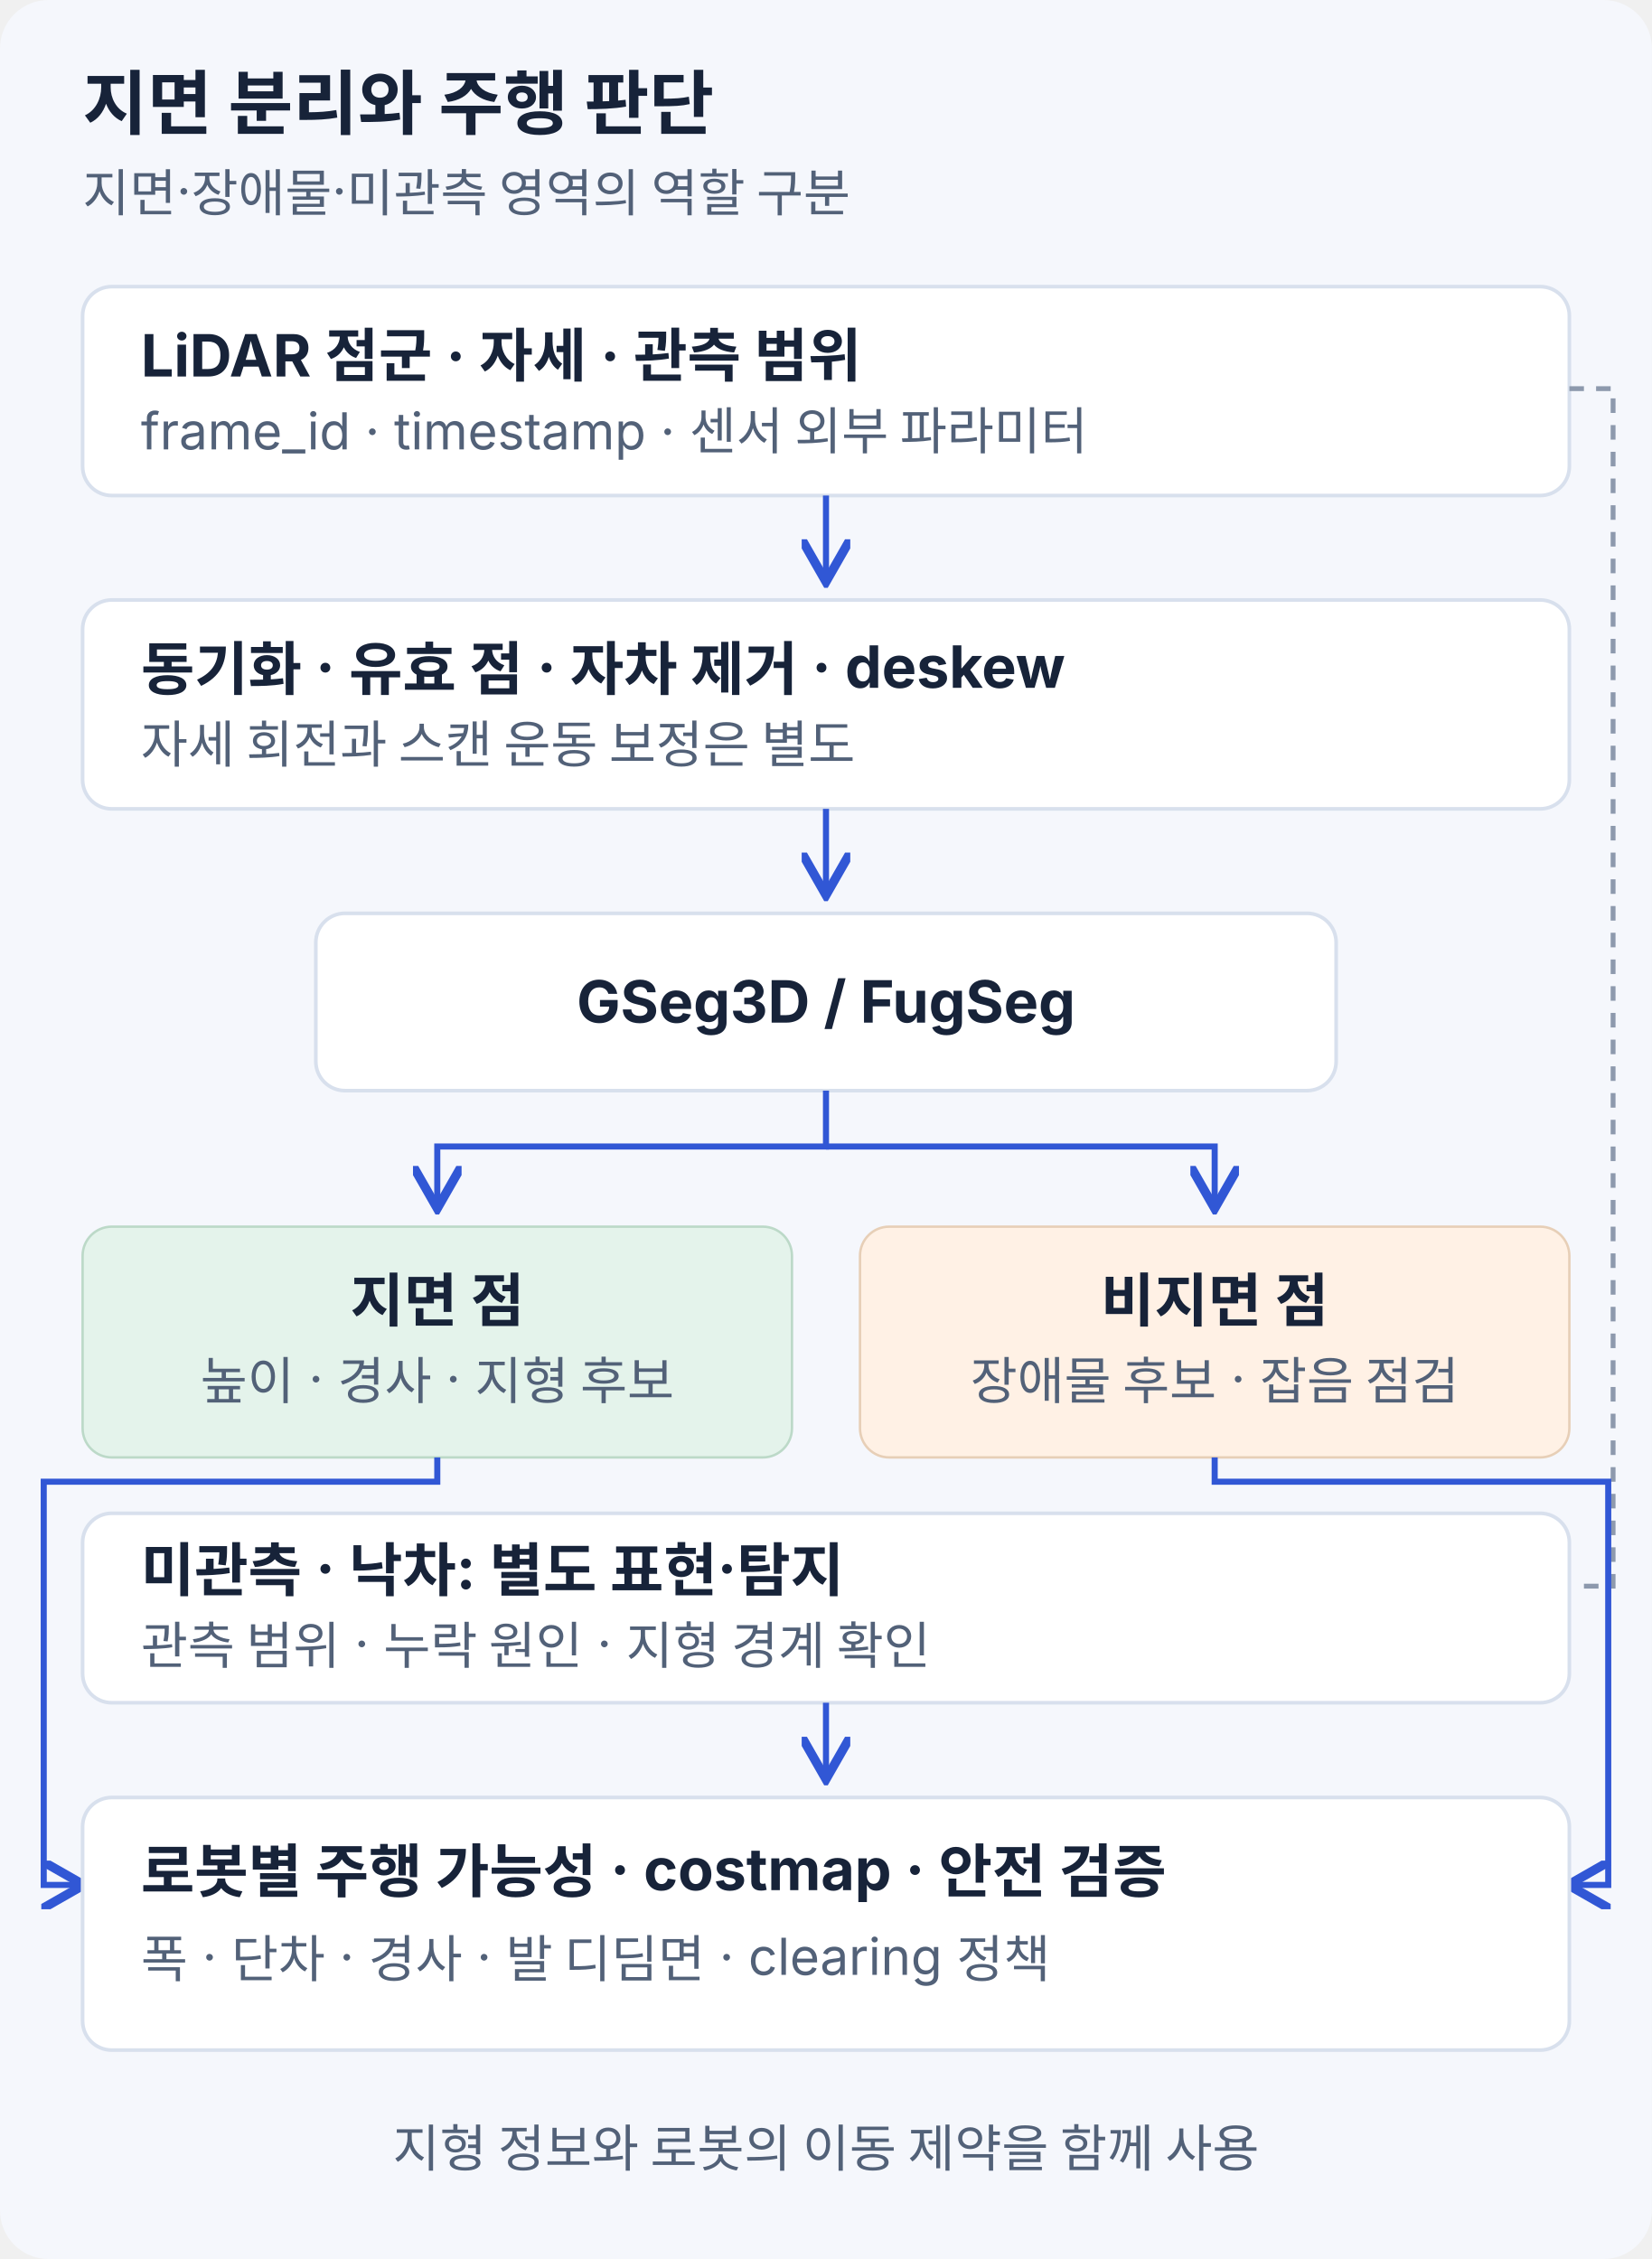
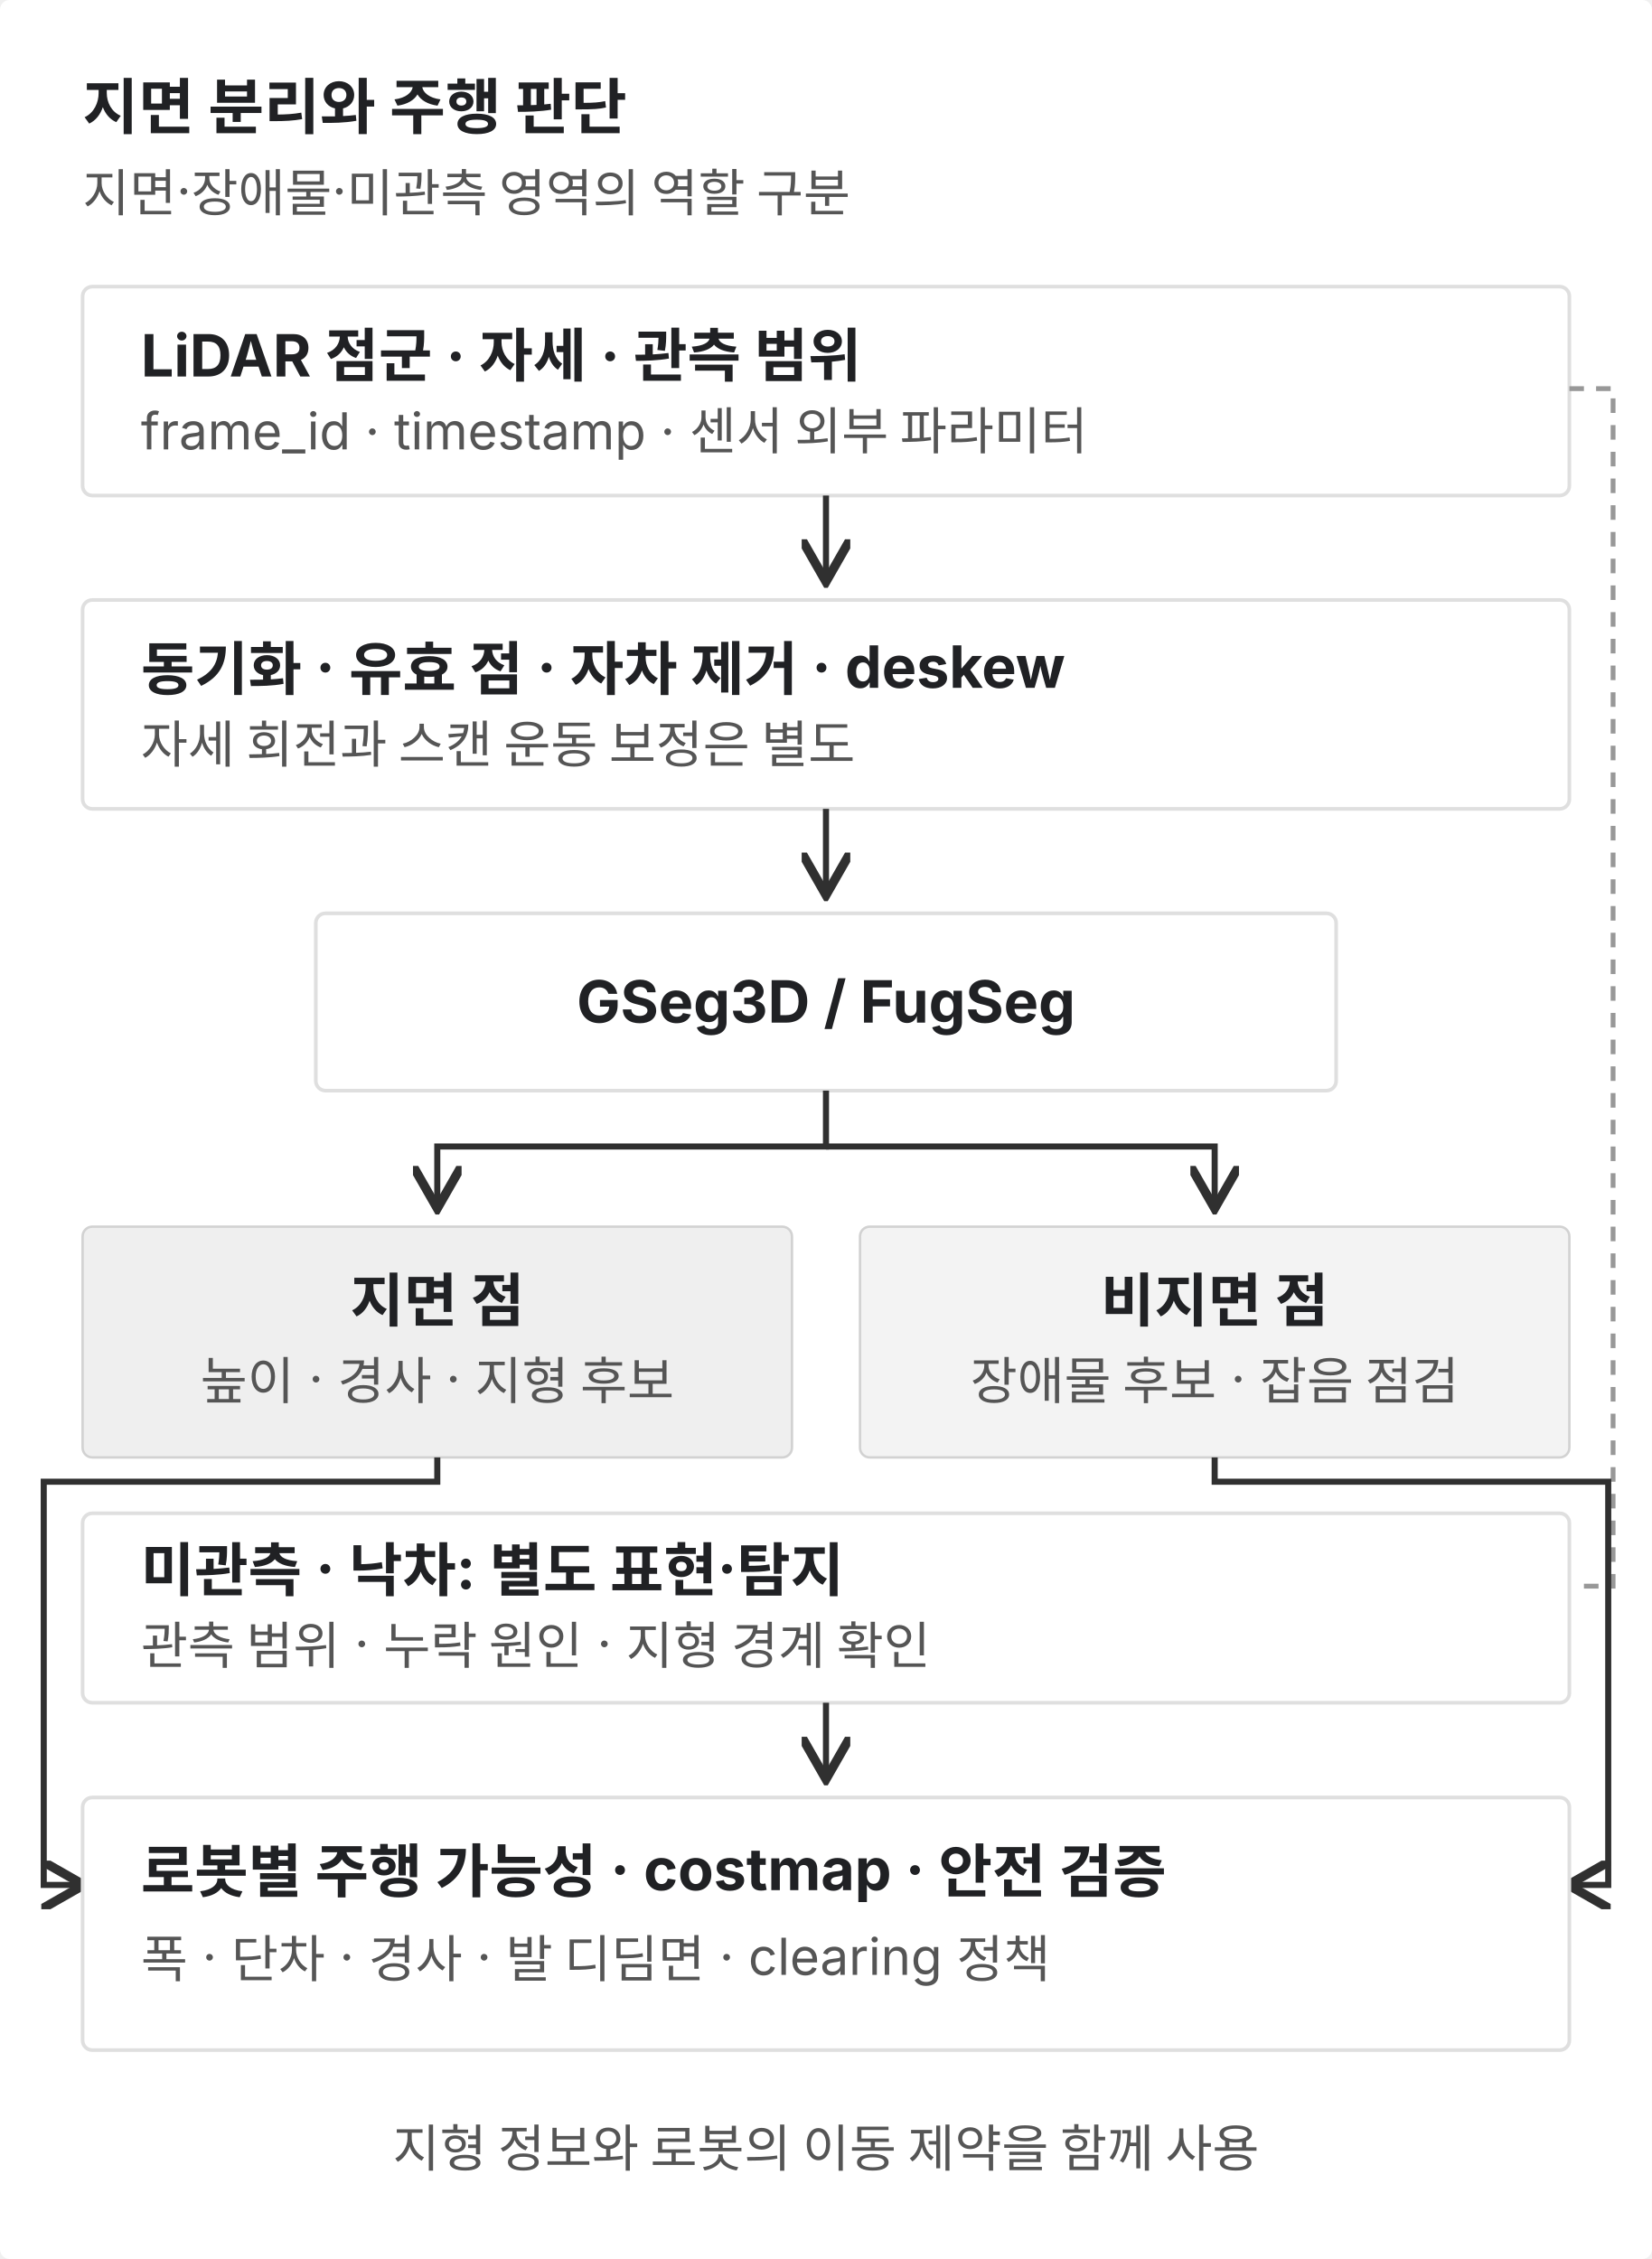
<svg xmlns="http://www.w3.org/2000/svg" width="680" height="930" viewBox="0 0 680 930" role="img" aria-labelledby="title desc">
  <defs>
    <marker id="arrow" markerWidth="8" markerHeight="8" refX="6" refY="4" orient="auto">
-       <path d="M0 0 7 4 0 8" fill="none" stroke="#3157d5" stroke-width="1.5" />
+       <path d="M0 0 7 4 0 8" fill="none" stroke="#303030" stroke-width="1.5" />
    </marker>
    <style>
-       text{font-family:system-ui,-apple-system,"Noto Sans KR",sans-serif;fill:#172339}.title{font-size:29px;font-weight:750}.label{font-size:24px;font-weight:700}.note{font-size:21px;fill:#526178}.panel{fill:#fff;stroke:#d8e0ed;stroke-width:1.5}.arrow{fill:none;stroke:#3157d5;stroke-width:2.5;marker-end:url(#arrow)}
+       text{font-family:system-ui,-apple-system,"Noto Sans KR",sans-serif;fill:#202124}.title{font-size:25px;font-weight:750}.label{font-size:24px;font-weight:700}.note{font-size:21px;fill:#555555}.panel{fill:#fff;stroke:#dfdfdf;stroke-width:1.5}.arrow{fill:none;stroke:#303030;stroke-width:2.5;marker-end:url(#arrow)}
    </style>
  </defs>
-   <rect width="680" height="930" rx="20" fill="#f5f7fc" />
+   <rect width="680" height="930" rx="4" fill="#ffffff" />
  <text x="34" y="53" class="title">지면 분리와 주행 판단</text>
  <text x="34" y="87" class="note">지면·장애물·미관측 영역의 역할 구분</text>
-   <rect x="34" y="118" width="612" height="86" rx="12" class="panel" />
+   <rect x="34" y="118" width="612" height="86" rx="4" class="panel" />
  <text x="58" y="155" class="label">LiDAR 점군 · 자세 · 관측 범위</text>
  <text x="58" y="185" class="note">frame_id · timestamp · 센서 외부 파라미터</text>
  <path d="M340 204V237" class="arrow" />
-   <rect x="34" y="247" width="612" height="86" rx="12" class="panel" />
+   <rect x="34" y="247" width="612" height="86" rx="4" class="panel" />
  <text x="58" y="284" class="label">동기화 · 유효 점 · 자차 제거 · deskew</text>
  <text x="58" y="314" class="note">자세 회전과 스캔 운동 보정은 별도</text>
  <path d="M340 333V366" class="arrow" />
-   <rect x="130" y="376" width="420" height="73" rx="12" class="panel" />
+   <rect x="130" y="376" width="420" height="73" rx="4" class="panel" />
  <text x="340" y="421" text-anchor="middle" class="label">GSeg3D / FugSeg</text>
  <path d="M340 449V472H180V495" class="arrow" />
  <path d="M340 472H500V495" class="arrow" />
-   <rect x="34" y="505" width="292" height="95" rx="12" fill="#e4f3eb" stroke="#bcd9c8" />
+   <rect x="34" y="505" width="292" height="95" rx="4" fill="#efefef" stroke="#d2d2d2" />
  <text x="180" y="544" text-anchor="middle" class="label">지면 점</text>
  <text x="180" y="576" text-anchor="middle" class="note">높이 · 경사 · 지형 후보</text>
-   <rect x="354" y="505" width="292" height="95" rx="12" fill="#fff1e5" stroke="#e7cfb7" />
+   <rect x="354" y="505" width="292" height="95" rx="4" fill="#f3f3f3" stroke="#d2d2d2" />
  <text x="500" y="544" text-anchor="middle" class="label">비지면 점</text>
  <text x="500" y="576" text-anchor="middle" class="note">장애물 후보 · 잡음 점검</text>
-   <path d="M646 160H664V653H648" fill="none" stroke="#8d99ad" stroke-width="2" stroke-dasharray="6 5" />
-   <rect x="34" y="623" width="612" height="78" rx="12" class="panel" />
+   <path d="M646 160H664V653H648" fill="none" stroke="#989898" stroke-width="2" stroke-dasharray="6 5" />
+   <rect x="34" y="623" width="612" height="78" rx="4" class="panel" />
  <text x="58" y="655" class="label">미관측 · 낙차: 별도 표현·탐지</text>
  <text x="58" y="685" class="note">관측 범위 · 누락 원인 · 지형 경계 확인</text>
  <path d="M180 600V610H18V776H32" class="arrow" />
  <path d="M500 600V610H662V776H648" class="arrow" />
  <path d="M340 701V730" class="arrow" />
-   <rect x="34" y="740" width="612" height="104" rx="12" class="panel" />
+   <rect x="34" y="740" width="612" height="104" rx="4" class="panel" />
  <text x="58" y="779" class="label">로봇별 주행 가능성 · costmap · 안전 검증</text>
  <text x="58" y="814" class="note">폭 · 단차 · 경사 · 발 디딤면 · clearing 정책</text>
  <text x="340" y="892" text-anchor="middle" class="note">지형 정보와 로봇의 이동 제약을 함께 사용</text>
</svg>
